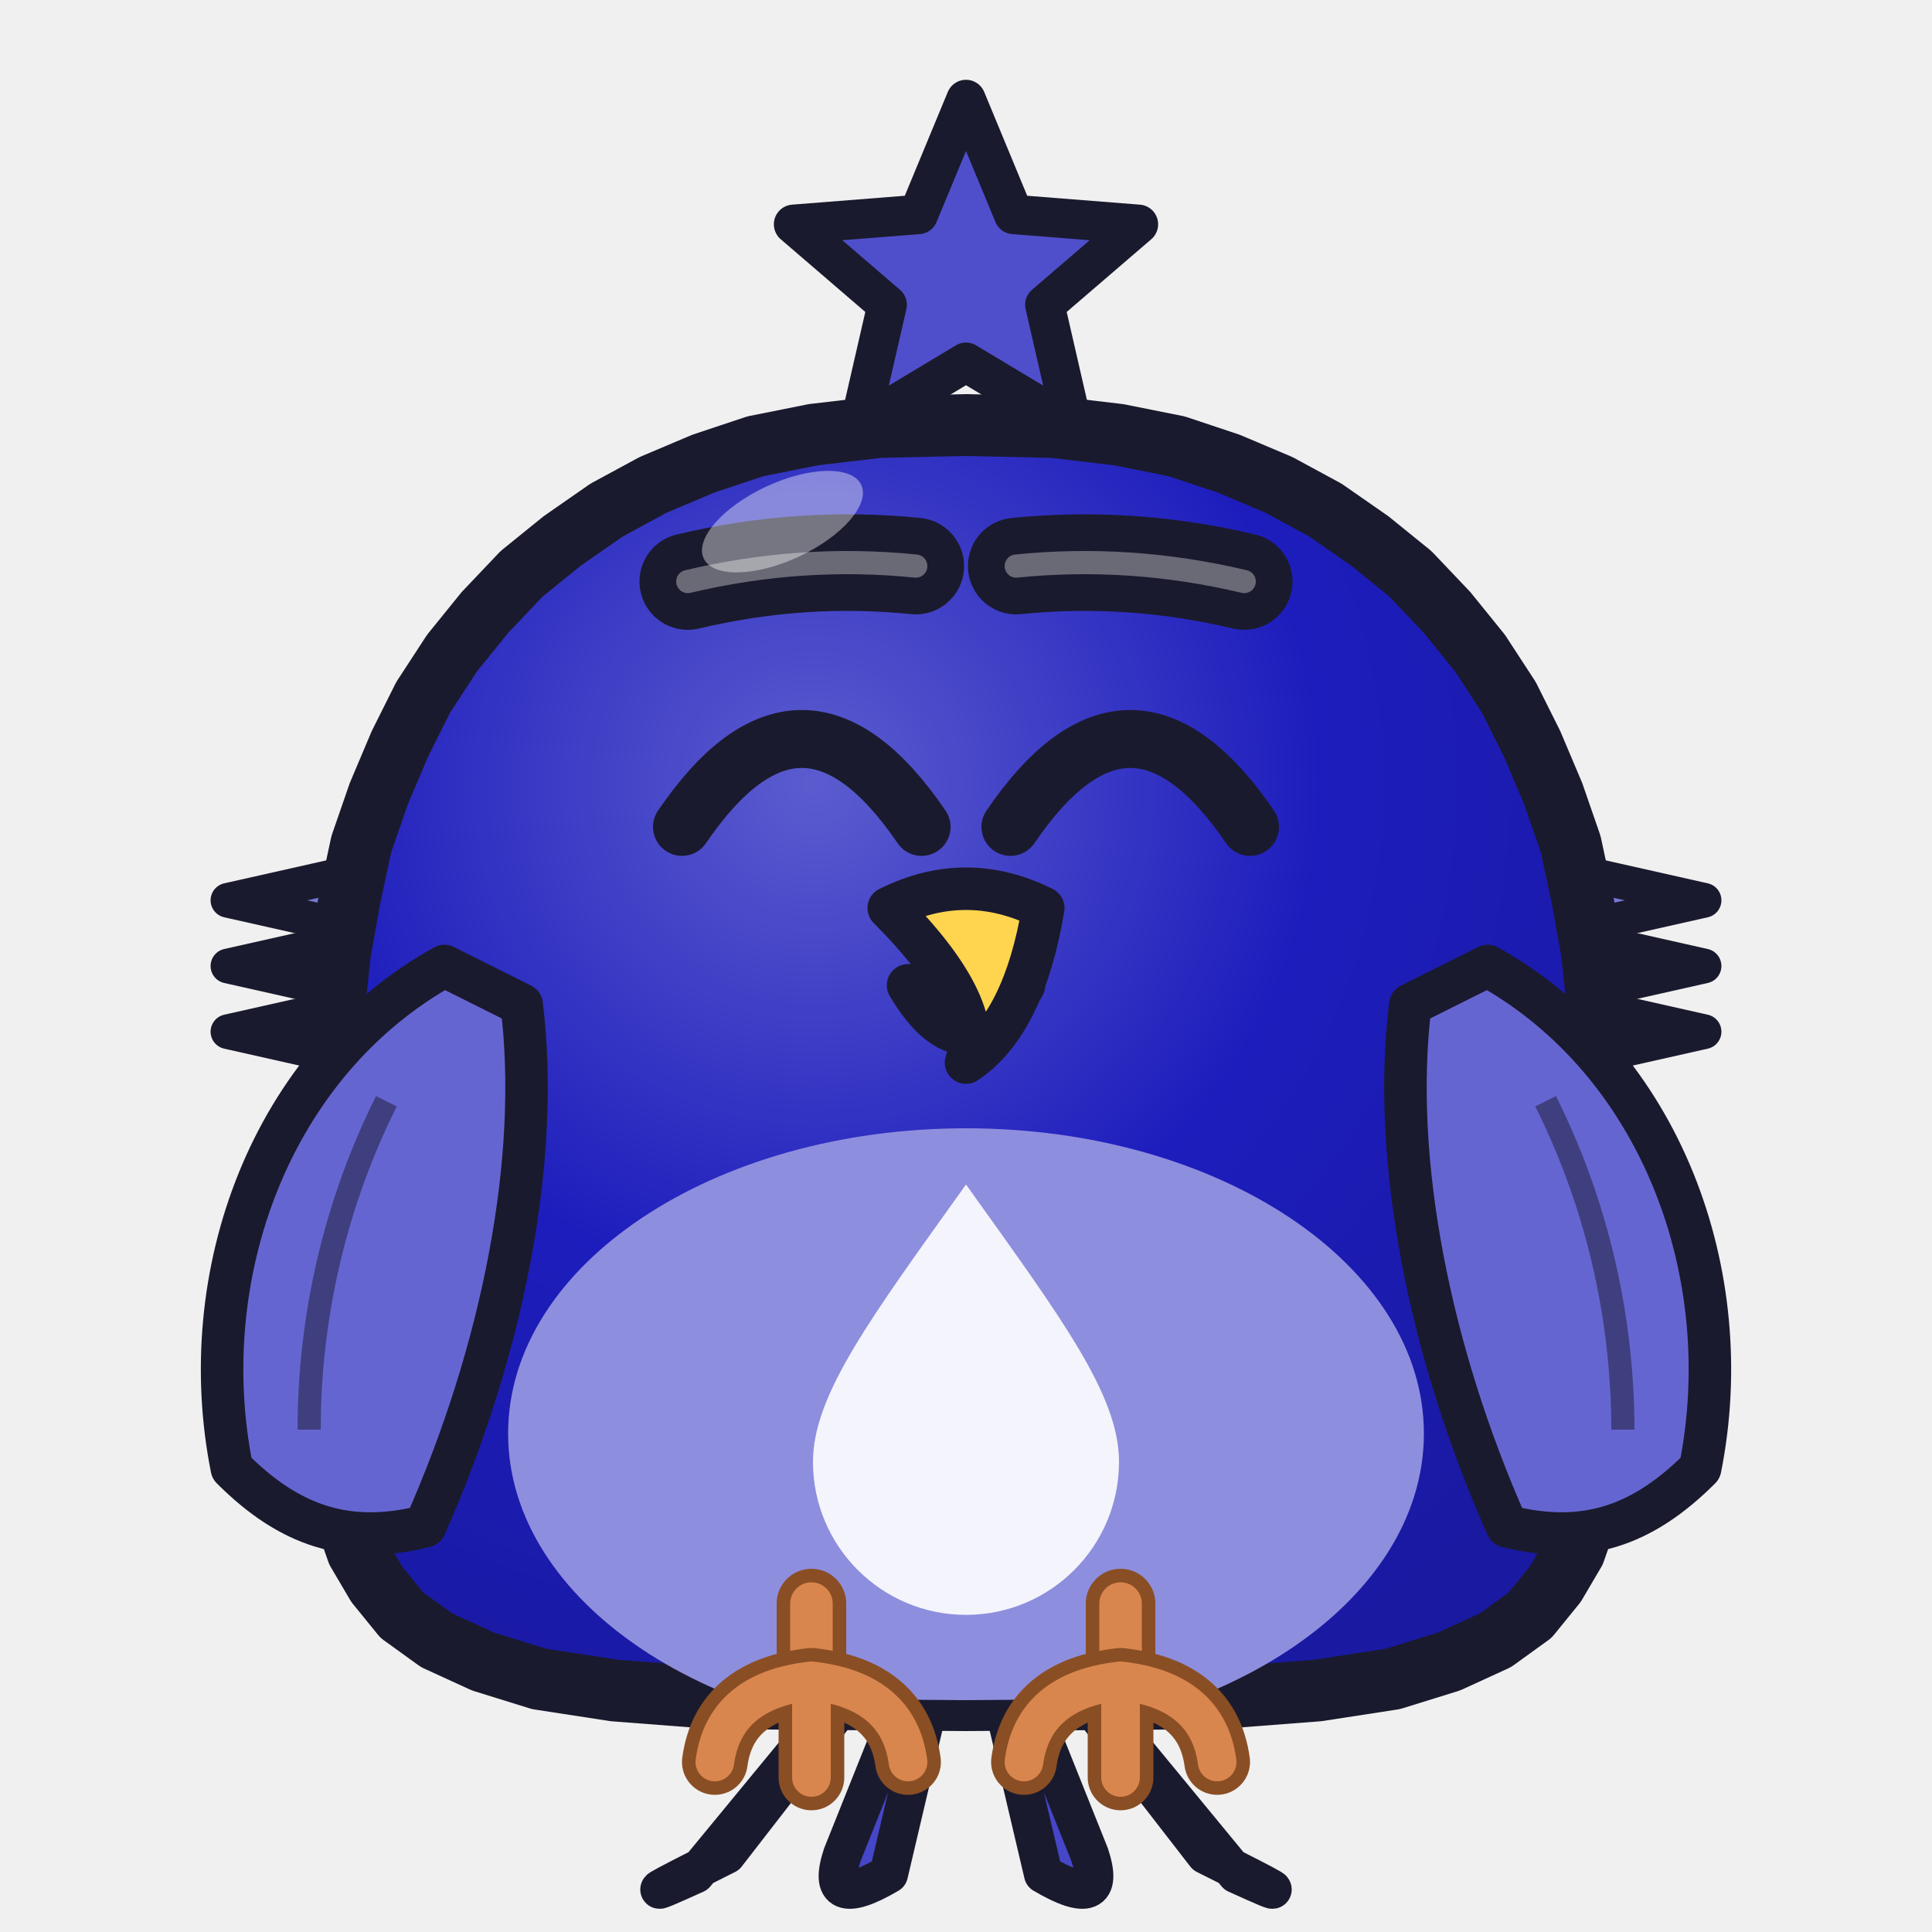
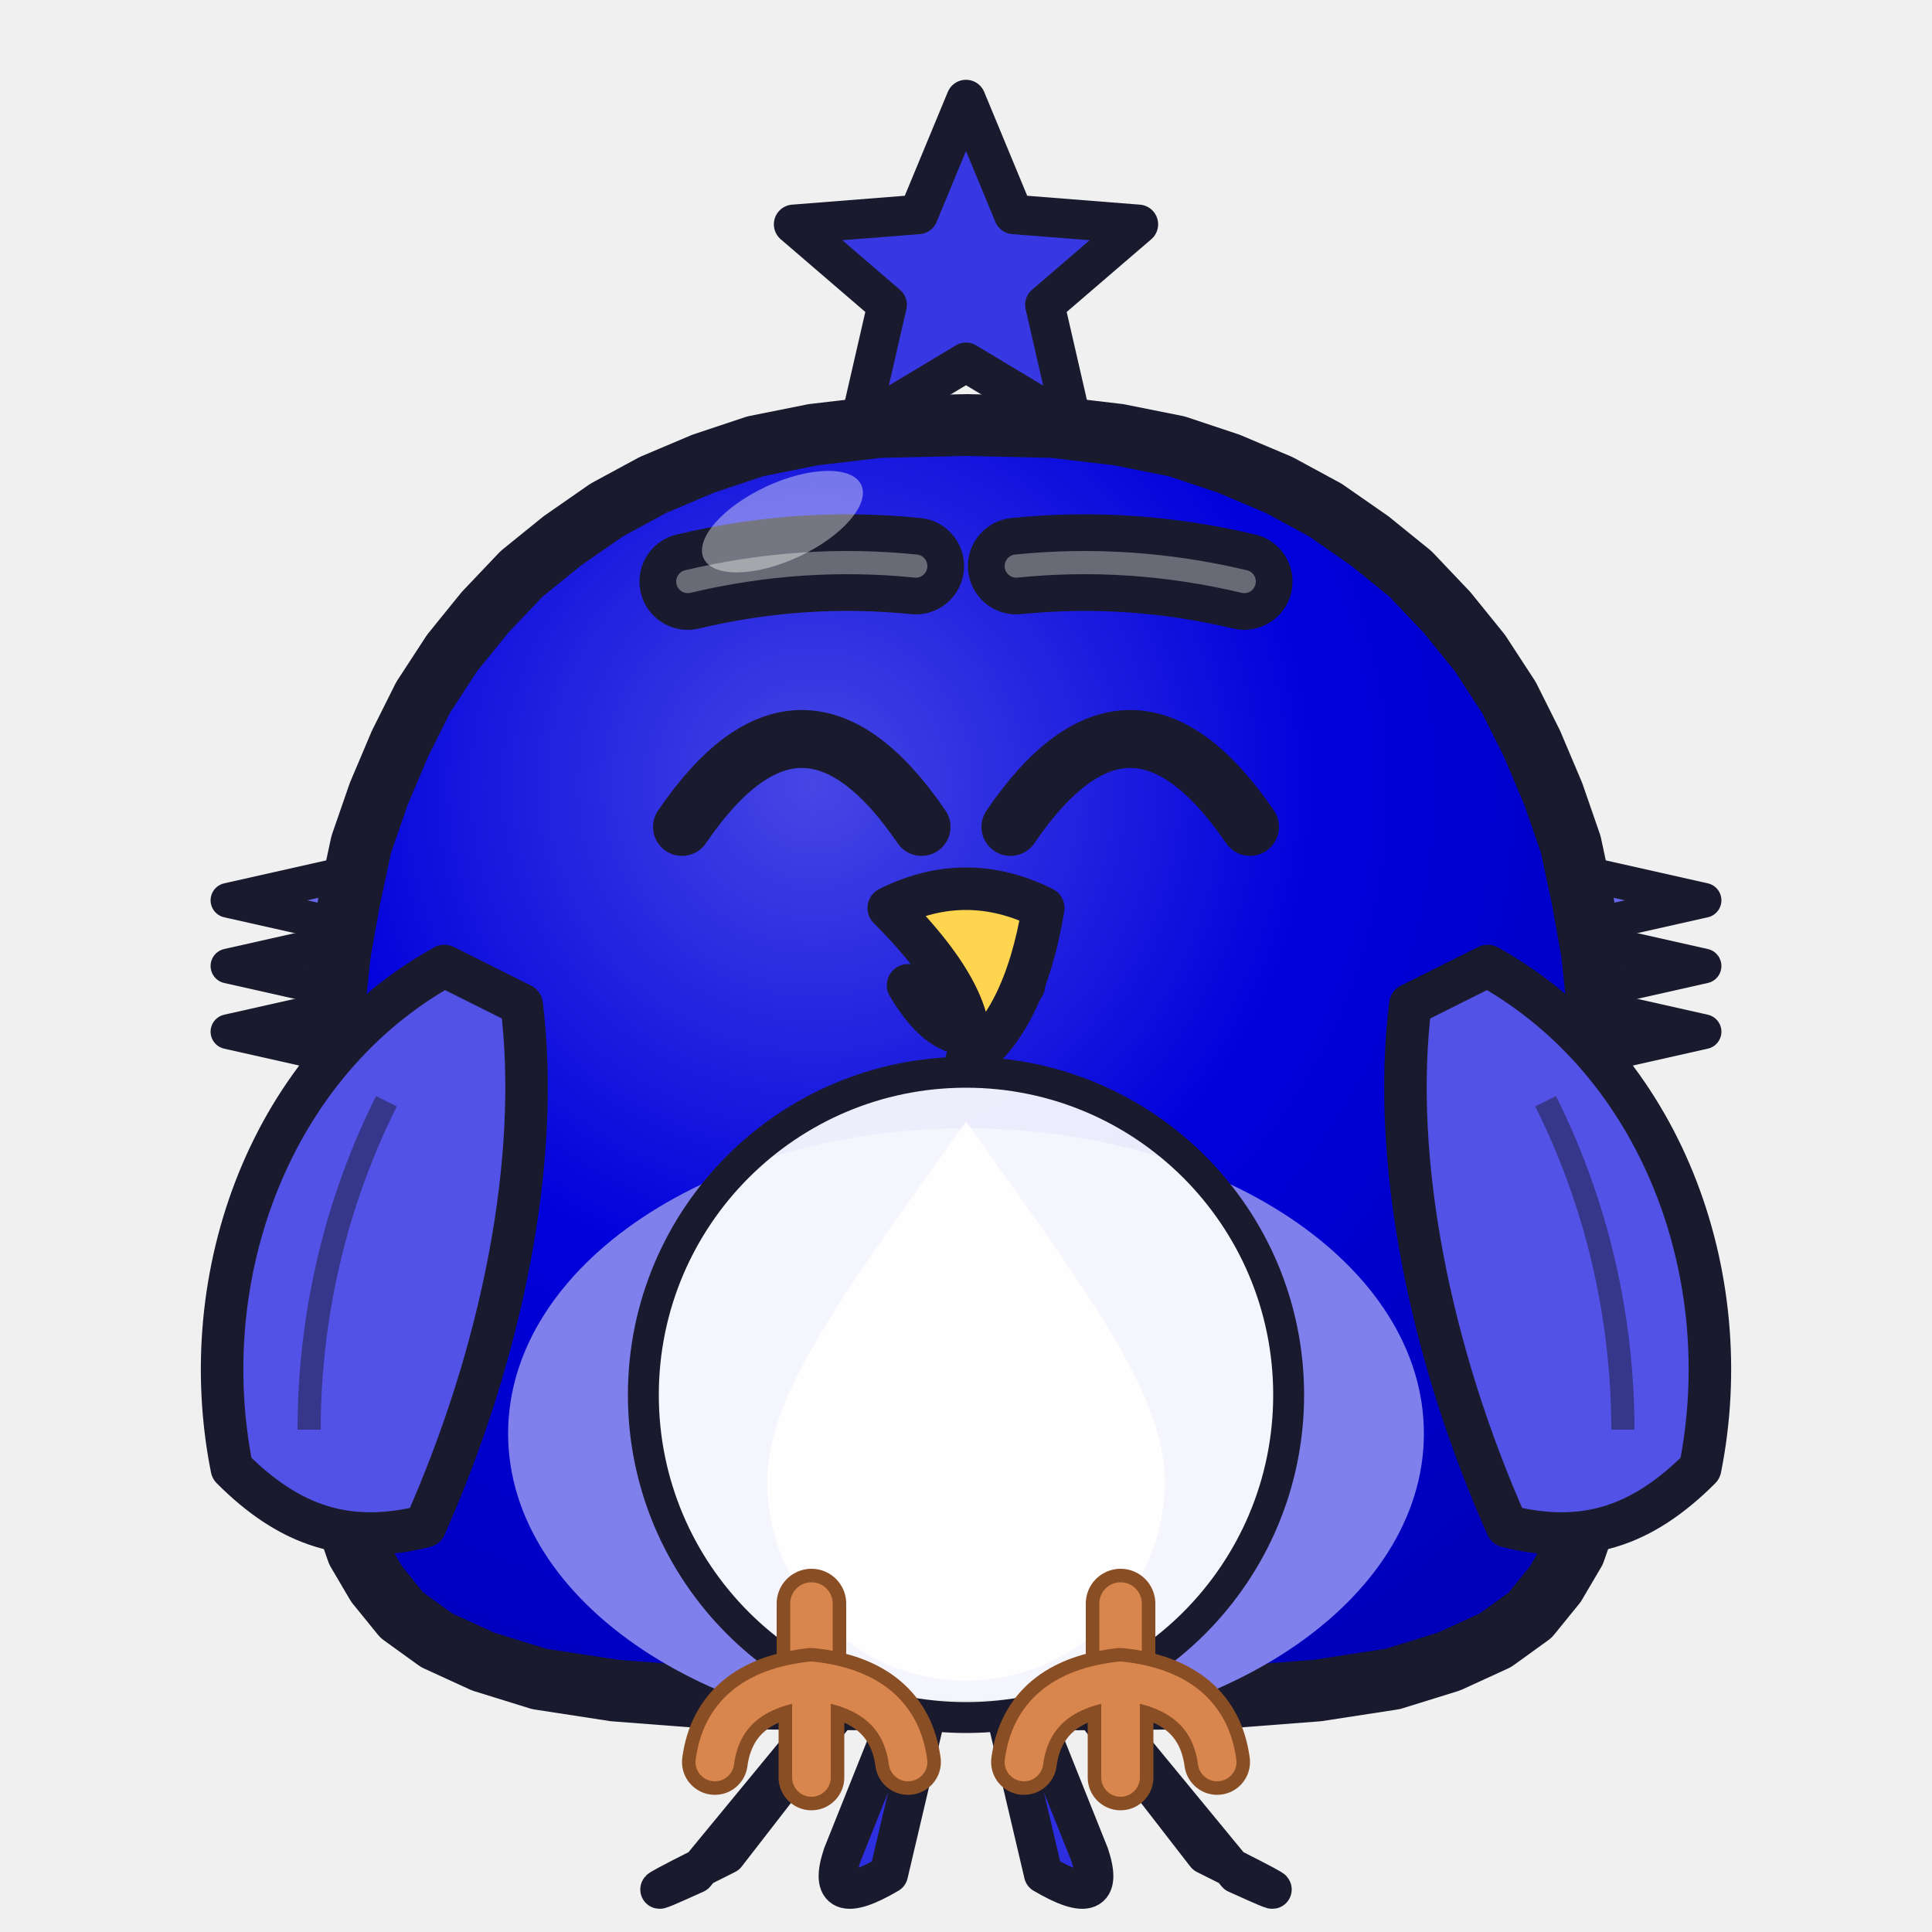
- <svg xmlns="http://www.w3.org/2000/svg" viewBox="0 0 100 100" data-color="indigo" data-expr="happy" data-frame="fold" data-ver="5" data-character="별밤">
+ <svg xmlns="http://www.w3.org/2000/svg" viewBox="0 0 100 100" data-color="indigo" data-expr="happy" data-frame="fold" data-ver="7a" data-character="별밤">
  <defs>
    <radialGradient id="gindigo" cx="38%" cy="28%" r="80%">
-       <stop offset="0" stop-color="#5C5CCF" />
-       <stop offset=".5" stop-color="#1D1DBD" />
-       <stop offset="1" stop-color="#1919A1" />
+       <stop offset="0" stop-color="#4747E5" />
+       <stop offset=".5" stop-color="#0000DB" />
+       <stop offset="1" stop-color="#0000BA" />
    </radialGradient>
    <clipPath id="cindigo">
      <path d="M50 22 54.5 22.1 57.9 22.5 60.9 23.1 63.6 24 66.2 25.1 68.6 26.4 70.9 28 73 29.7 74.9 31.7 76.6 33.8 78.1 36.1 79.3 38.5 80.4 41.1 81.3 43.7 81.9 46.5 82.4 49.3 82.7 52.1 82.9 55 83 57.9 83 60.7 83 63.5 83 66.3 83 68.9 83 71.5 82.9 73.9 82.6 76.2 82.2 78.3 81.5 80.3 80.5 82 79.2 83.6 77.4 84.9 75 86 72.1 86.9 68.2 87.5 63 87.9 50 88 37 87.9 31.8 87.5 27.9 86.9 25 86 22.6 84.9 20.8 83.6 19.5 82 18.5 80.3 17.8 78.3 17.4 76.2 17.1 73.9 17 71.5 17 68.9 17 66.3 17 63.5 17 60.7 17 57.9 17.1 55 17.3 52.1 17.6 49.3 18.1 46.5 18.7 43.7 19.6 41.1 20.7 38.5 21.9 36.1 23.4 33.8 25.1 31.7 27 29.7 29.1 28 31.4 26.4 33.8 25.1 36.4 24 39.1 23.1 42.1 22.5 45.5 22.1Z" />
    </clipPath>
  </defs>
-   <path d="M50 80 L36 97 Q31.6 99 37.6 96Z" fill="#4646C9" stroke="#1A1A2E" stroke-width="2" stroke-linejoin="round" />
-   <path d="M50 80 L64 97 Q68.4 99 62.4 96Z" fill="#4646C9" stroke="#1A1A2E" stroke-width="2" stroke-linejoin="round" />
-   <path d="M50 80 L46 97 Q42.6 99 43.6 96Z" fill="#4646C9" stroke="#1A1A2E" stroke-width="2" stroke-linejoin="round" />
-   <path d="M50 80 L54 97 Q57.4 99 56.4 96Z" fill="#4646C9" stroke="#1A1A2E" stroke-width="2" stroke-linejoin="round" />
+   <path d="M50 80 L36 97 Q31.6 99 37.6 96Z" fill="#2E2EE1" stroke="#1A1A2E" stroke-width="2" stroke-linejoin="round" />
+   <path d="M50 80 L64 97 Q68.4 99 62.4 96Z" fill="#2E2EE1" stroke="#1A1A2E" stroke-width="2" stroke-linejoin="round" />
+   <path d="M50 80 L46 97 Q42.6 99 43.6 96Z" fill="#2E2EE1" stroke="#1A1A2E" stroke-width="2" stroke-linejoin="round" />
+   <path d="M50 80 L54 97 Q57.4 99 56.4 96Z" fill="#2E2EE1" stroke="#1A1A2E" stroke-width="2" stroke-linejoin="round" />
  <g transform="translate(50 23) scale(.85)">
-     <polygon points="0.0,-21.0 2.9,-14.0 10.5,-13.4 4.8,-8.5 6.5,-1.1 0.0,-5.0 -6.5,-1.1 -4.8,-8.5 -10.5,-13.4 -2.9,-14.0" fill="#4F4FCC" stroke="#1A1A2E" stroke-width="2.4" stroke-linejoin="round" />
+     <polygon points="0.0,-21.0 2.9,-14.0 10.5,-13.4 4.8,-8.5 6.5,-1.1 0.0,-5.0 -6.5,-1.1 -4.8,-8.5 -10.5,-13.4 -2.9,-14.0" fill="#3838E3" stroke="#1A1A2E" stroke-width="2.4" stroke-linejoin="round" />
  </g>
-   <path d="M19.8 44.8 L11.8 46.6 L19.8 48.4Z" fill="#7777D7" stroke="#1A1A2E" stroke-width="1.8" stroke-linejoin="round" />
-   <path d="M19.8 48.2 L11.8 50 L19.8 51.8Z" fill="#7777D7" stroke="#1A1A2E" stroke-width="1.8" stroke-linejoin="round" />
-   <path d="M19.8 51.6 L11.8 53.4 L19.8 55.2Z" fill="#7777D7" stroke="#1A1A2E" stroke-width="1.8" stroke-linejoin="round" />
-   <path d="M80.2 44.8 L88.2 46.6 L80.2 48.4Z" fill="#7777D7" stroke="#1A1A2E" stroke-width="1.8" stroke-linejoin="round" />
-   <path d="M80.2 48.2 L88.2 50 L80.2 51.8Z" fill="#7777D7" stroke="#1A1A2E" stroke-width="1.8" stroke-linejoin="round" />
-   <path d="M80.2 51.6 L88.2 53.4 L80.2 55.2Z" fill="#7777D7" stroke="#1A1A2E" stroke-width="1.8" stroke-linejoin="round" />
+   <path d="M19.8 44.8 L11.8 46.6 L19.8 48.4Z" fill="#6666E9" stroke="#1A1A2E" stroke-width="1.8" stroke-linejoin="round" />
+   <path d="M19.8 48.2 L11.8 50 L19.8 51.8Z" fill="#6666E9" stroke="#1A1A2E" stroke-width="1.8" stroke-linejoin="round" />
+   <path d="M19.8 51.6 L11.8 53.4 L19.8 55.2Z" fill="#6666E9" stroke="#1A1A2E" stroke-width="1.8" stroke-linejoin="round" />
+   <path d="M80.2 44.8 L88.2 46.6 L80.2 48.4Z" fill="#6666E9" stroke="#1A1A2E" stroke-width="1.8" stroke-linejoin="round" />
+   <path d="M80.2 48.2 L88.2 50 L80.2 51.8Z" fill="#6666E9" stroke="#1A1A2E" stroke-width="1.8" stroke-linejoin="round" />
+   <path d="M80.2 51.6 L88.2 53.4 L80.2 55.2Z" fill="#6666E9" stroke="#1A1A2E" stroke-width="1.8" stroke-linejoin="round" />
  <path d="M50 22 54.5 22.1 57.9 22.5 60.9 23.1 63.6 24 66.2 25.1 68.6 26.4 70.9 28 73 29.7 74.9 31.7 76.6 33.8 78.1 36.1 79.3 38.5 80.4 41.1 81.3 43.7 81.9 46.5 82.4 49.3 82.7 52.1 82.9 55 83 57.9 83 60.7 83 63.5 83 66.3 83 68.9 83 71.5 82.9 73.9 82.6 76.2 82.2 78.3 81.5 80.3 80.5 82 79.2 83.6 77.4 84.9 75 86 72.1 86.9 68.2 87.5 63 87.9 50 88 37 87.9 31.8 87.5 27.9 86.9 25 86 22.6 84.9 20.8 83.6 19.5 82 18.5 80.3 17.8 78.3 17.4 76.2 17.1 73.9 17 71.5 17 68.9 17 66.3 17 63.5 17 60.7 17 57.9 17.1 55 17.3 52.1 17.6 49.3 18.1 46.5 18.7 43.7 19.6 41.1 20.7 38.5 21.9 36.1 23.4 33.8 25.1 31.7 27 29.7 29.1 28 31.4 26.4 33.8 25.1 36.4 24 39.1 23.1 42.1 22.5 45.5 22.1Z" fill="url(#gindigo)" stroke="#1A1A2E" stroke-width="3.2" stroke-linejoin="round" />
  <g clip-path="url(#cindigo)">
-     <ellipse cx="50" cy="74.2" rx="23.7" ry="15.8" fill="#8E8EDE" />
+     <ellipse cx="50" cy="74.2" rx="23.7" ry="15.8" fill="#8080ED" />
  </g>
-   <g transform="translate(50 72.2) scale(0.495) translate(-50 -50)">
+   <circle cx="50" cy="72.2" r="16.7" fill="#FFFFFF" fill-opacity=".92" stroke="#1A1A2E" stroke-width="1.6" />
+   <g transform="translate(50 72.2) scale(0.643) translate(-50 -50)">
    <path d="M50 28 C60 42 66 50 66 57 A16 16 0 0 1 34 57 C34 50 40 42 50 28z" fill="#FFFFFF" fill-opacity=".9" />
  </g>
  <g class="wing wing-l">
    <g transform="translate(-11 0)">
-       <path d="M34 50 C25 55 21 66 23 76 C26 79 29 80 33 79 C37 70 39 60 38 52Z" fill="#6565D2" stroke="#1A1A2E" stroke-width="2.2" stroke-linejoin="round" />
+       <path d="M34 50 C25 55 21 66 23 76 C26 79 29 80 33 79 C37 70 39 60 38 52Z" fill="#5252E7" stroke="#1A1A2E" stroke-width="2.2" stroke-linejoin="round" />
      <path d="M31 57 C28 63 27 69 27 74" fill="none" stroke="#1A1A2E" stroke-width="1.2" opacity=".5" />
    </g>
  </g>
  <g class="wing wing-r" transform="translate(100 0) scale(-1 1)">
    <g transform="translate(-11 0)">
-       <path d="M34 50 C25 55 21 66 23 76 C26 79 29 80 33 79 C37 70 39 60 38 52Z" fill="#6565D2" stroke="#1A1A2E" stroke-width="2.2" stroke-linejoin="round" />
+       <path d="M34 50 C25 55 21 66 23 76 C26 79 29 80 33 79 C37 70 39 60 38 52Z" fill="#5252E7" stroke="#1A1A2E" stroke-width="2.2" stroke-linejoin="round" />
      <path d="M31 57 C28 63 27 69 27 74" fill="none" stroke="#1A1A2E" stroke-width="1.2" opacity=".5" />
    </g>
  </g>
  <path d="M42 83 V87" stroke="#8A4E24" stroke-width="3.6" stroke-linecap="round" />
  <path d="M42 83 V87" stroke="#D9864E" stroke-width="2.2" stroke-linecap="round" />
  <g fill="none" stroke-linecap="round">
    <path d="M42 87 q-4.5 .5 -5 4.2 M42 87 q0 2.5 0 5 M42 87 q4.5 .5 5 4.2" stroke="#8A4E24" stroke-width="3.4" />
    <path d="M42 87 q-4.5 .5 -5 4.2 M42 87 q0 2.5 0 5 M42 87 q4.5 .5 5 4.2" stroke="#D9864E" stroke-width="2" />
  </g>
  <path d="M58 83 V87" stroke="#8A4E24" stroke-width="3.6" stroke-linecap="round" />
  <path d="M58 83 V87" stroke="#D9864E" stroke-width="2.2" stroke-linecap="round" />
  <g fill="none" stroke-linecap="round">
    <path d="M58 87 q-4.5 .5 -5 4.2 M58 87 q0 2.5 0 5 M58 87 q4.5 .5 5 4.2" stroke="#8A4E24" stroke-width="3.4" />
    <path d="M58 87 q-4.5 .5 -5 4.2 M58 87 q0 2.5 0 5 M58 87 q4.5 .5 5 4.2" stroke="#D9864E" stroke-width="2" />
  </g>
  <path d="M35.6 30.1 Q41.5 28.7 47.4 29.3" fill="none" stroke="#1A1A2E" stroke-width="5" stroke-linecap="round" />
  <path d="M35.6 30.1 Q41.5 28.7 47.4 29.3" fill="none" stroke="#fff" stroke-opacity=".35" stroke-width="1.2" stroke-linecap="round" />
  <path d="M64.4 30.1 Q58.5 28.7 52.6 29.3" fill="none" stroke="#1A1A2E" stroke-width="5" stroke-linecap="round" />
  <path d="M64.4 30.1 Q58.5 28.7 52.6 29.3" fill="none" stroke="#fff" stroke-opacity=".35" stroke-width="1.2" stroke-linecap="round" />
  <path d="M35.3 42.8 Q41.5 33.7 47.7 42.8" fill="none" stroke="#1A1A2E" stroke-width="3" stroke-linecap="round" />
  <path d="M52.3 42.8 Q58.5 33.7 64.7 42.8" fill="none" stroke="#1A1A2E" stroke-width="3" stroke-linecap="round" />
  <path d="M47 51.0 Q50 56.0 53 51.0Z" fill="#C2185B" stroke="#1A1A2E" stroke-width="2.2" stroke-linejoin="round" />
  <path d="M46 47.0 Q50 45.0 54 47.0 Q53 53.0 50 55.0 Q51 52.0 46 47.0Z" fill="#FFD54F" stroke="#1A1A2E" stroke-width="2.2" stroke-linejoin="round" />
  <path d="M46 47.0 Q50 45.0 54 47.0 Q53 53.0 50 55.0 Q51 52.0 46 47.0Z" fill="none" stroke="#fff" stroke-opacity=".0" />
  <ellipse cx="40.5" cy="27" rx="4.5" ry="2" fill="#fff" opacity=".4" transform="rotate(-25 40.5 27)" />
</svg>
